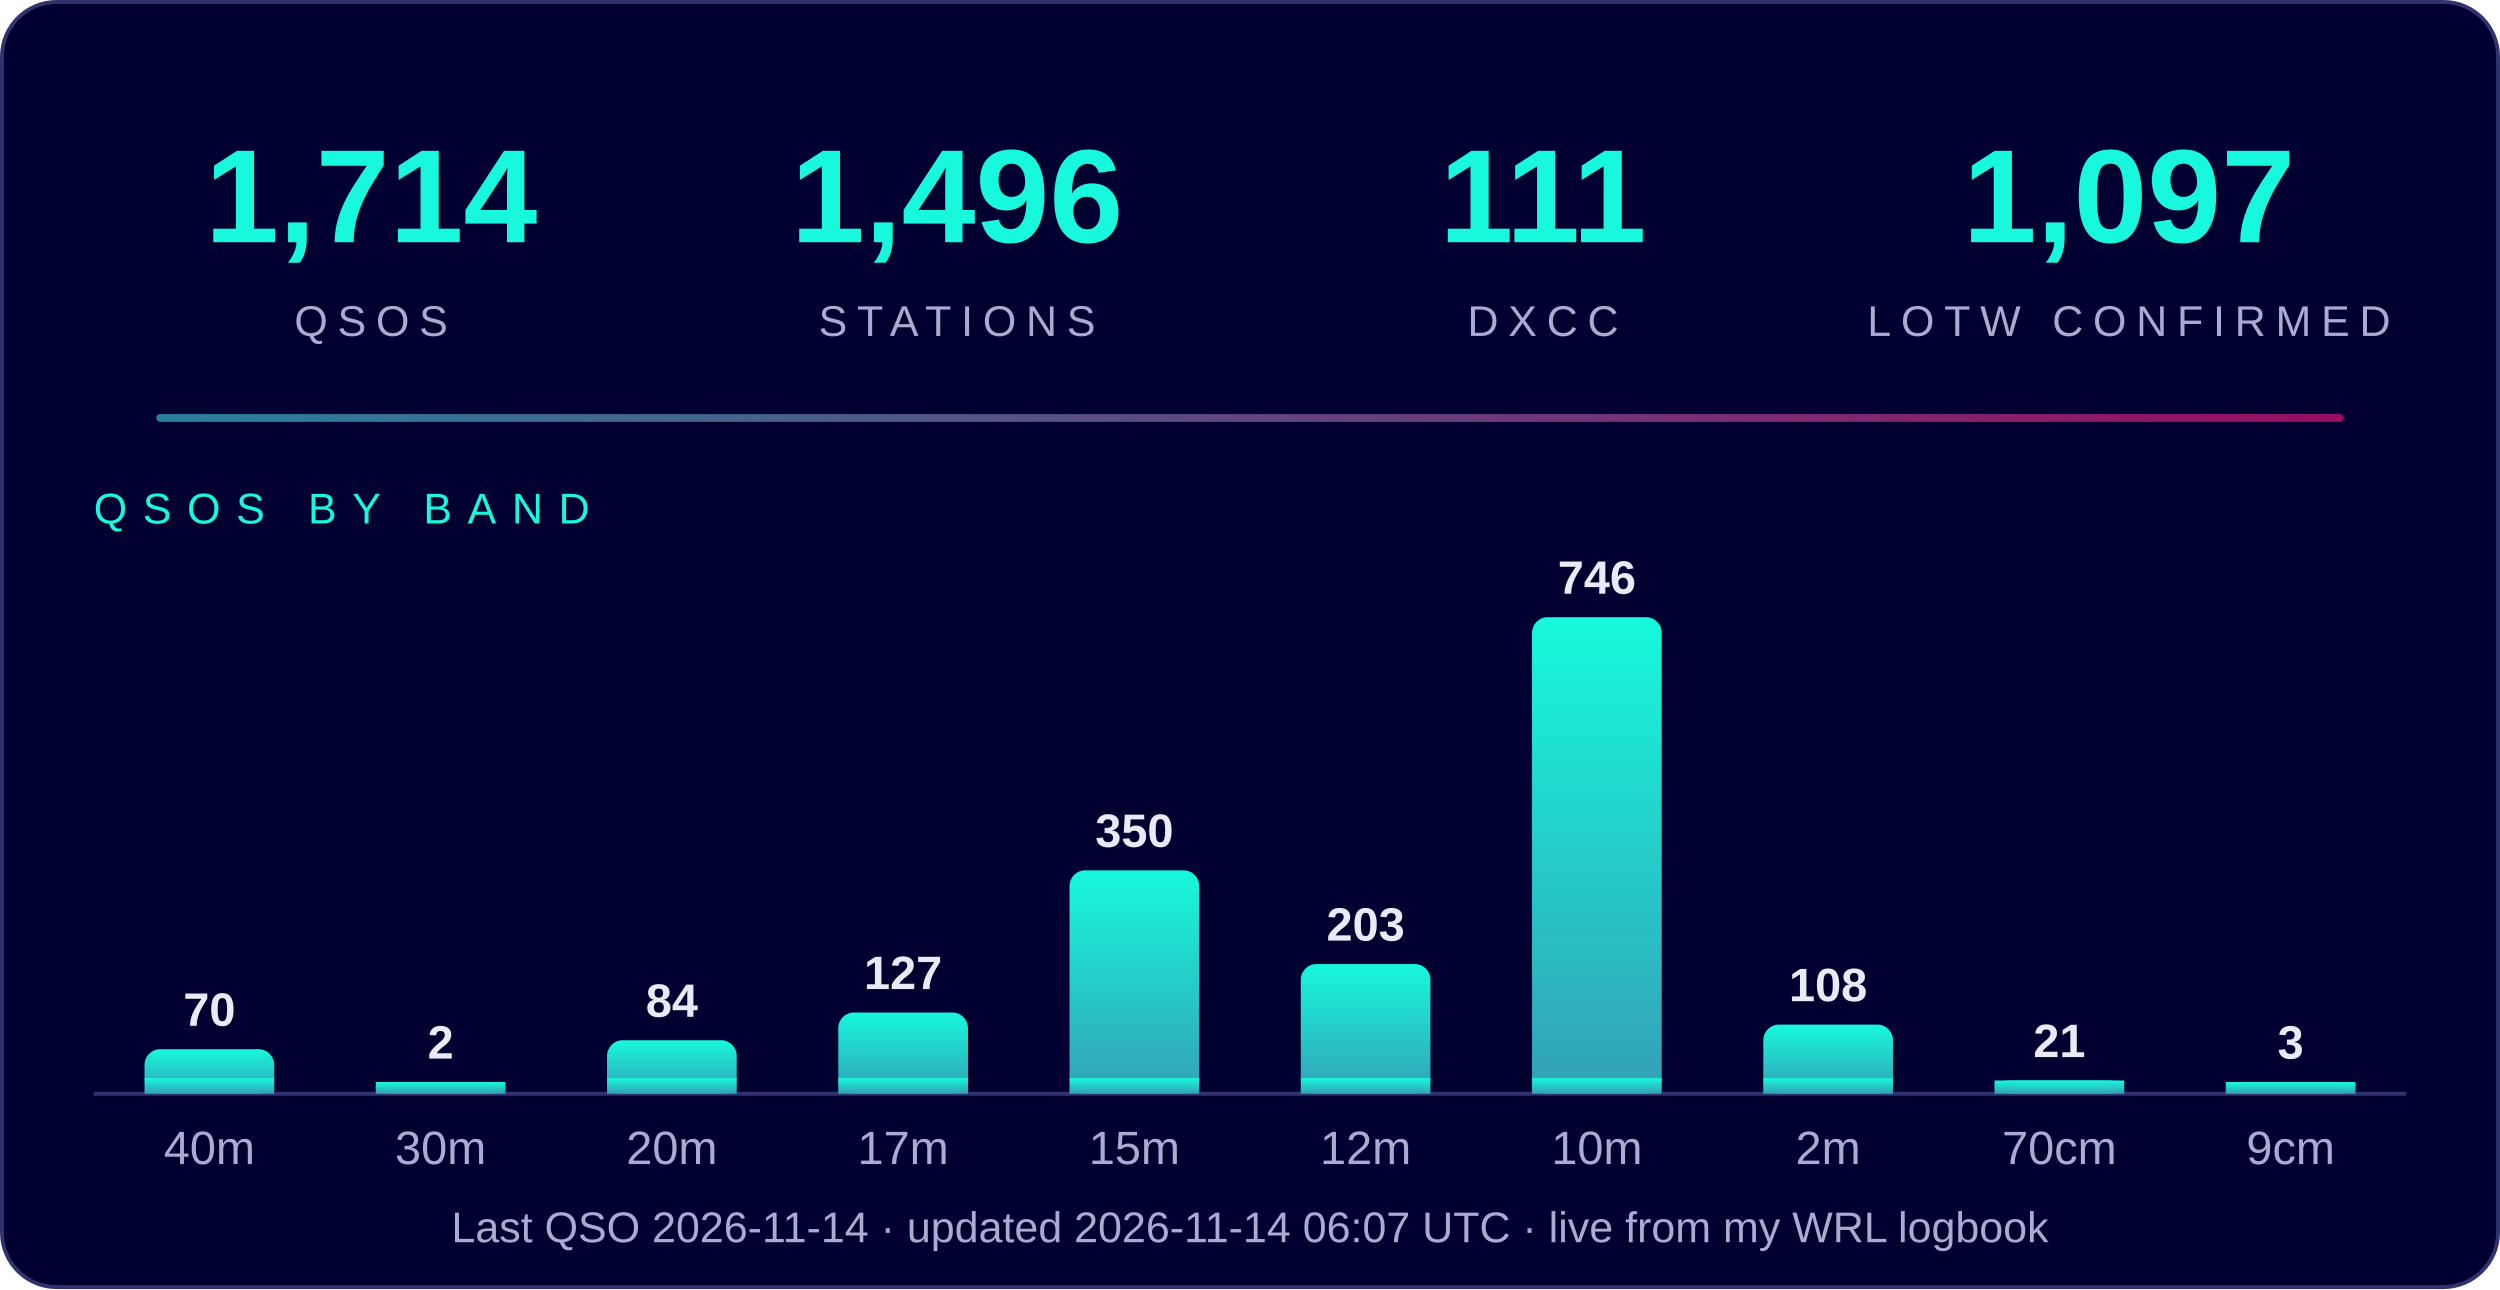
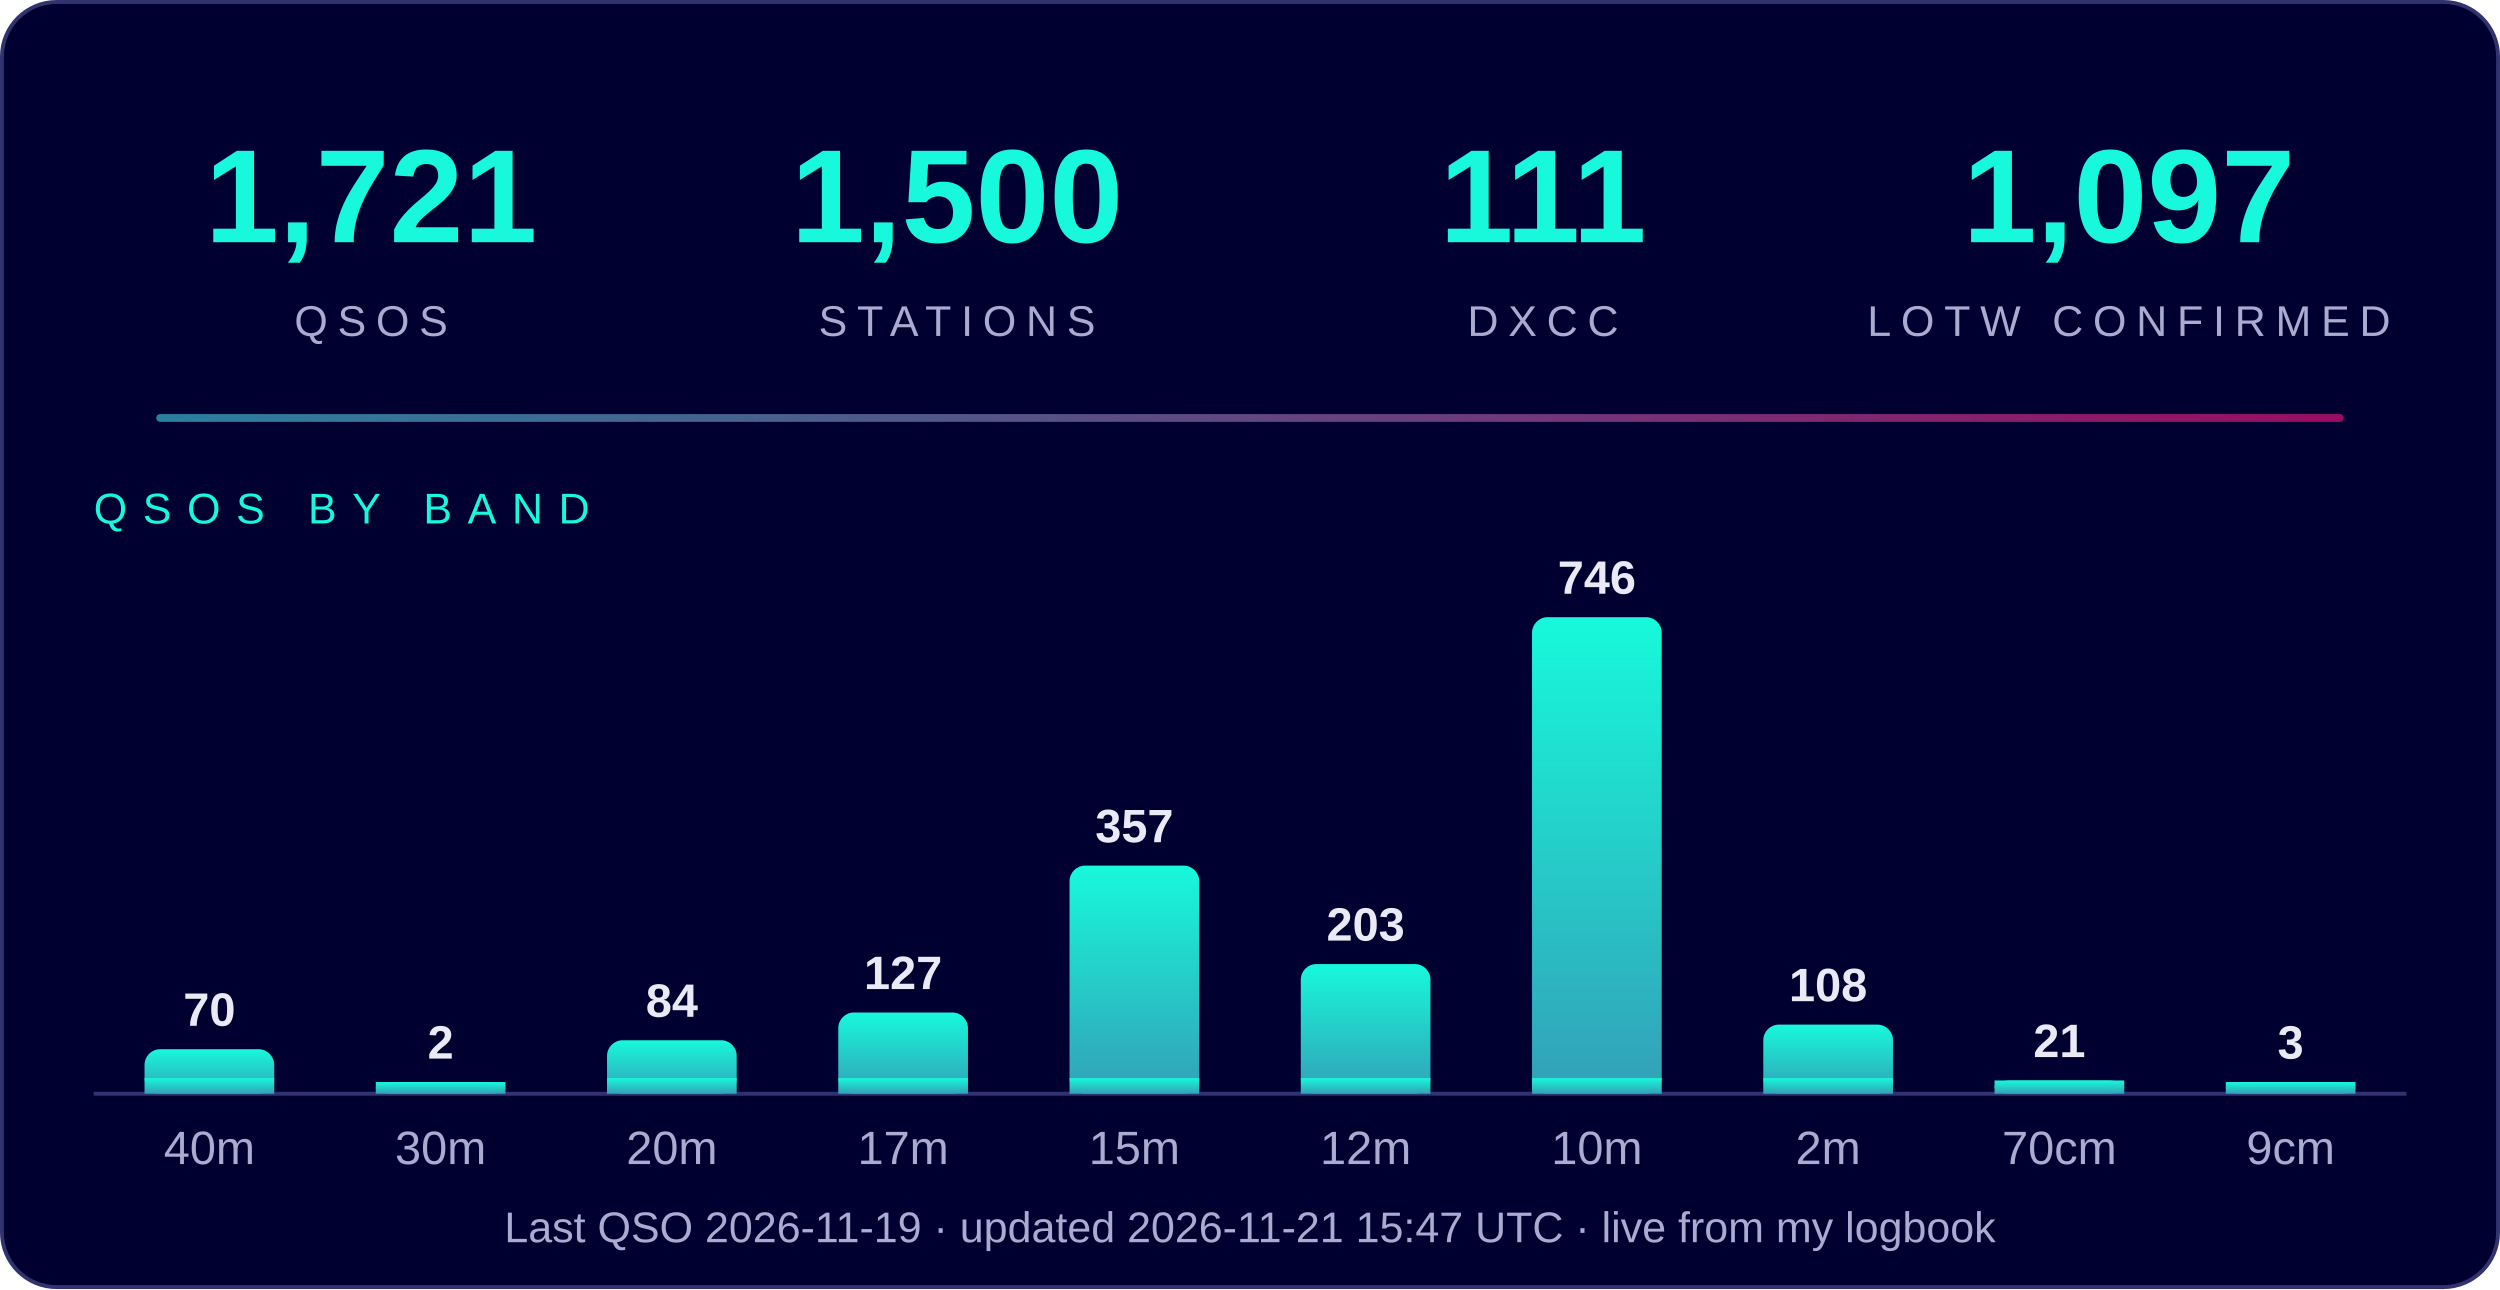
<svg xmlns="http://www.w3.org/2000/svg" width="640" height="330" viewBox="0 0 640 330" font-family="Segoe UI, Arial, Helvetica, sans-serif">
  <defs>
    <linearGradient id="g" x1="0" y1="1" x2="0" y2="0">
      <stop offset="0" stop-color="#33a0b8" />
      <stop offset="1" stop-color="#17f9da" />
    </linearGradient>
    <linearGradient id="line" x1="0" x2="1">
      <stop offset="0" stop-color="#33a0b8" />
      <stop offset="1" stop-color="#c0106f" />
    </linearGradient>
  </defs>
  <rect x="0.5" y="0.5" width="639" height="329" rx="14" fill="#000030" stroke="#31336e" />
-   <text x="95" y="62" text-anchor="middle" font-size="34" font-weight="800" fill="#17f9da">1,714</text>
+   <text x="95" y="62" text-anchor="middle" font-size="34" font-weight="800" fill="#17f9da">1,721</text>
  <text x="95" y="86" text-anchor="middle" font-size="11" letter-spacing="2.5" fill="#a9abd0">QSOS</text>
-   <text x="245" y="62" text-anchor="middle" font-size="34" font-weight="800" fill="#17f9da">1,496</text>
+   <text x="245" y="62" text-anchor="middle" font-size="34" font-weight="800" fill="#17f9da">1,500</text>
  <text x="245" y="86" text-anchor="middle" font-size="11" letter-spacing="2.5" fill="#a9abd0">STATIONS</text>
  <text x="395" y="62" text-anchor="middle" font-size="34" font-weight="800" fill="#17f9da">111</text>
  <text x="395" y="86" text-anchor="middle" font-size="11" letter-spacing="2.5" fill="#a9abd0">DXCC</text>
  <text x="545" y="62" text-anchor="middle" font-size="34" font-weight="800" fill="#17f9da">1,097</text>
  <text x="545" y="86" text-anchor="middle" font-size="11" letter-spacing="2.5" fill="#a9abd0">LOTW CONFIRMED</text>
  <rect x="40" y="106" width="560" height="2" rx="1" fill="url(#line)" opacity="0.8" />
  <text x="24" y="134" font-size="11" letter-spacing="4" fill="#17f9da">QSOS BY BAND</text>
  <line x1="24" y1="280" x2="616" y2="280" stroke="#31336e" />
  <rect x="37.0" y="268.6" width="33.2" height="11.4" rx="4" fill="url(#g)" />
  <rect x="37.0" y="276.0" width="33.2" height="4.0" fill="url(#g)" />
  <text x="53.6" y="262.6" text-anchor="middle" font-size="12" font-weight="bold" fill="#e9eaf5">70</text>
  <text x="53.6" y="298" text-anchor="middle" font-size="12" fill="#a9abd0">40m</text>
  <rect x="96.2" y="277.0" width="33.2" height="3.0" rx="4" fill="url(#g)" />
  <rect x="96.2" y="277.0" width="33.2" height="3.0" fill="url(#g)" />
  <text x="112.8" y="271.0" text-anchor="middle" font-size="12" font-weight="bold" fill="#e9eaf5">2</text>
  <text x="112.8" y="298" text-anchor="middle" font-size="12" fill="#a9abd0">30m</text>
  <rect x="155.4" y="266.3" width="33.2" height="13.7" rx="4" fill="url(#g)" />
  <rect x="155.4" y="276.0" width="33.2" height="4.0" fill="url(#g)" />
  <text x="172.0" y="260.3" text-anchor="middle" font-size="12" font-weight="bold" fill="#e9eaf5">84</text>
  <text x="172.0" y="298" text-anchor="middle" font-size="12" fill="#a9abd0">20m</text>
  <rect x="214.6" y="259.2" width="33.2" height="20.8" rx="4" fill="url(#g)" />
  <rect x="214.6" y="276.0" width="33.2" height="4.0" fill="url(#g)" />
  <text x="231.2" y="253.2" text-anchor="middle" font-size="12" font-weight="bold" fill="#e9eaf5">127</text>
  <text x="231.2" y="298" text-anchor="middle" font-size="12" fill="#a9abd0">17m</text>
-   <rect x="273.8" y="222.8" width="33.2" height="57.2" rx="4" fill="url(#g)" />
+   <rect x="273.8" y="221.6" width="33.2" height="58.4" rx="4" fill="url(#g)" />
  <rect x="273.8" y="276.0" width="33.2" height="4.0" fill="url(#g)" />
-   <text x="290.4" y="216.8" text-anchor="middle" font-size="12" font-weight="bold" fill="#e9eaf5">350</text>
+   <text x="290.4" y="215.6" text-anchor="middle" font-size="12" font-weight="bold" fill="#e9eaf5">357</text>
  <text x="290.4" y="298" text-anchor="middle" font-size="12" fill="#a9abd0">15m</text>
  <rect x="333.0" y="246.8" width="33.2" height="33.2" rx="4" fill="url(#g)" />
  <rect x="333.0" y="276.0" width="33.2" height="4.0" fill="url(#g)" />
  <text x="349.6" y="240.8" text-anchor="middle" font-size="12" font-weight="bold" fill="#e9eaf5">203</text>
  <text x="349.6" y="298" text-anchor="middle" font-size="12" fill="#a9abd0">12m</text>
  <rect x="392.2" y="158.0" width="33.2" height="122.0" rx="4" fill="url(#g)" />
  <rect x="392.2" y="276.0" width="33.2" height="4.0" fill="url(#g)" />
  <text x="408.8" y="152.0" text-anchor="middle" font-size="12" font-weight="bold" fill="#e9eaf5">746</text>
  <text x="408.8" y="298" text-anchor="middle" font-size="12" fill="#a9abd0">10m</text>
  <rect x="451.4" y="262.3" width="33.2" height="17.7" rx="4" fill="url(#g)" />
  <rect x="451.4" y="276.0" width="33.2" height="4.0" fill="url(#g)" />
  <text x="468.0" y="256.3" text-anchor="middle" font-size="12" font-weight="bold" fill="#e9eaf5">108</text>
  <text x="468.0" y="298" text-anchor="middle" font-size="12" fill="#a9abd0">2m</text>
  <rect x="510.6" y="276.6" width="33.2" height="3.4" rx="4" fill="url(#g)" />
  <rect x="510.6" y="276.6" width="33.2" height="3.4" fill="url(#g)" />
  <text x="527.2" y="270.6" text-anchor="middle" font-size="12" font-weight="bold" fill="#e9eaf5">21</text>
  <text x="527.2" y="298" text-anchor="middle" font-size="12" fill="#a9abd0">70cm</text>
  <rect x="569.8" y="277.0" width="33.2" height="3.0" rx="4" fill="url(#g)" />
  <rect x="569.8" y="277.0" width="33.2" height="3.0" fill="url(#g)" />
  <text x="586.4" y="271.0" text-anchor="middle" font-size="12" font-weight="bold" fill="#e9eaf5">3</text>
  <text x="586.4" y="298" text-anchor="middle" font-size="12" fill="#a9abd0">9cm</text>
-   <text x="320" y="318" text-anchor="middle" font-size="11" fill="#a9abd0">Last QSO 2026-11-14  ·  updated 2026-11-14 06:07 UTC  ·  live from my WRL logbook</text>
+   <text x="320" y="318" text-anchor="middle" font-size="11" fill="#a9abd0">Last QSO 2026-11-19  ·  updated 2026-11-21 15:47 UTC  ·  live from my logbook</text>
</svg>
